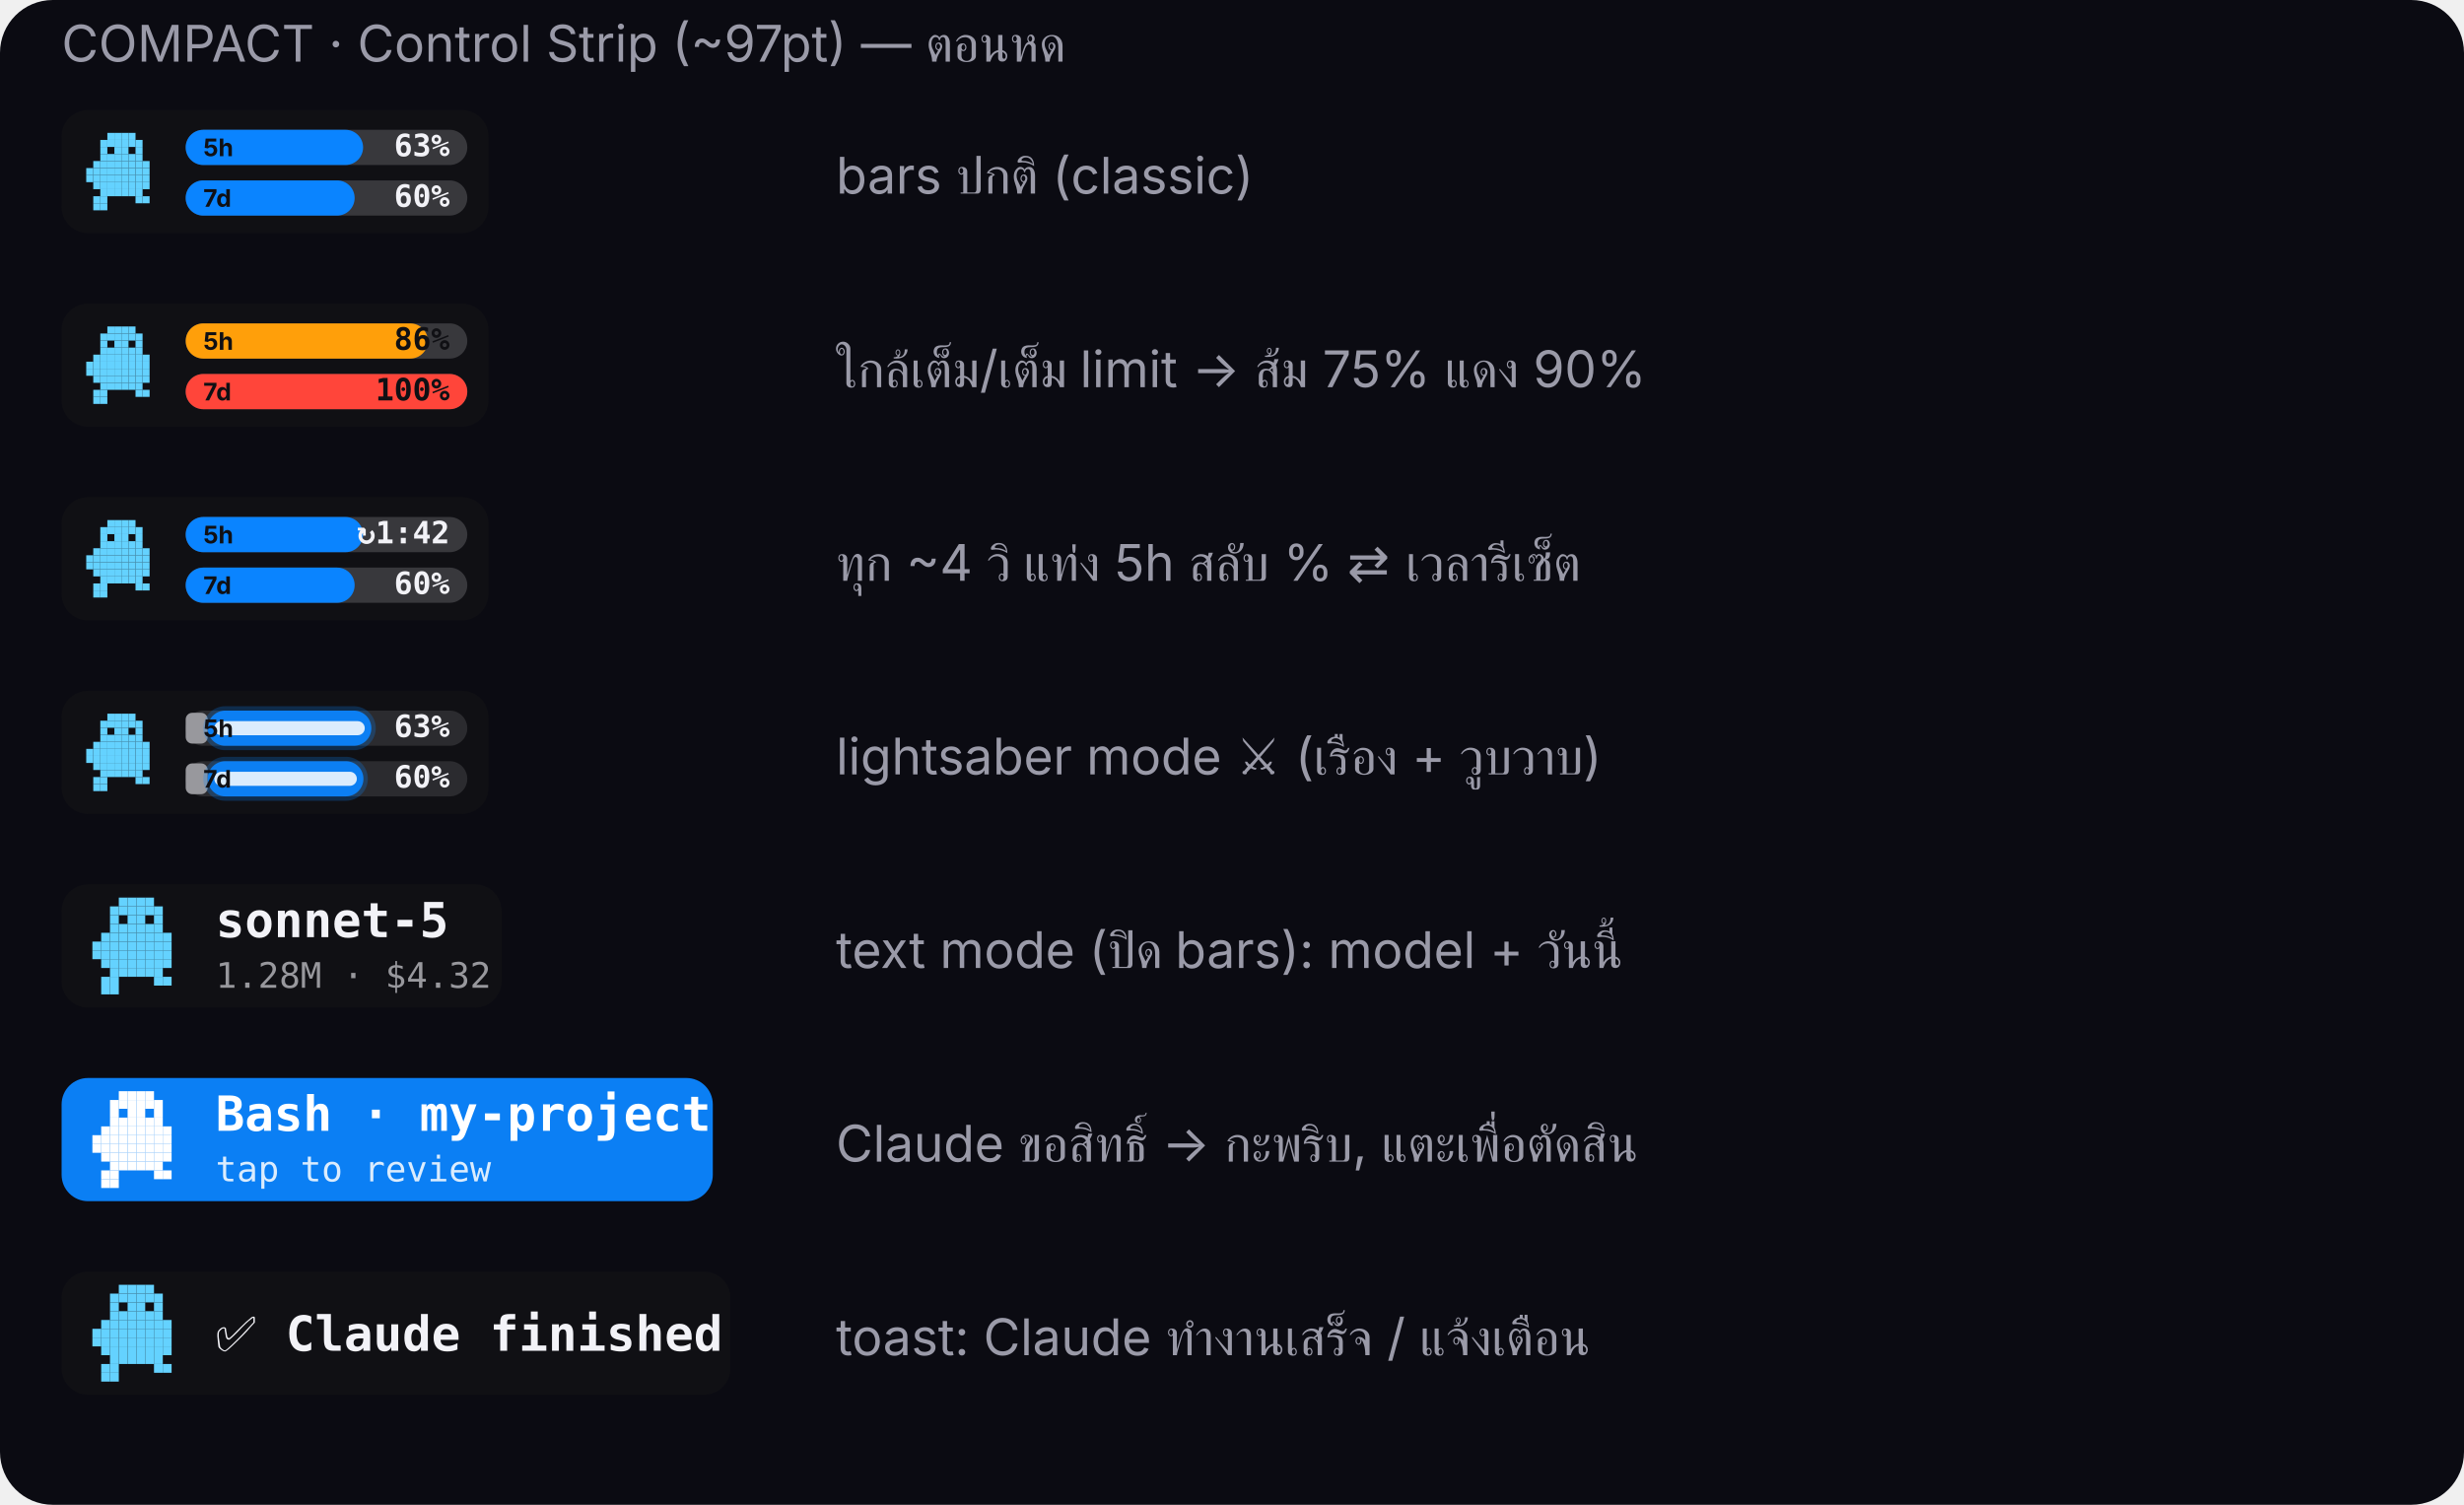
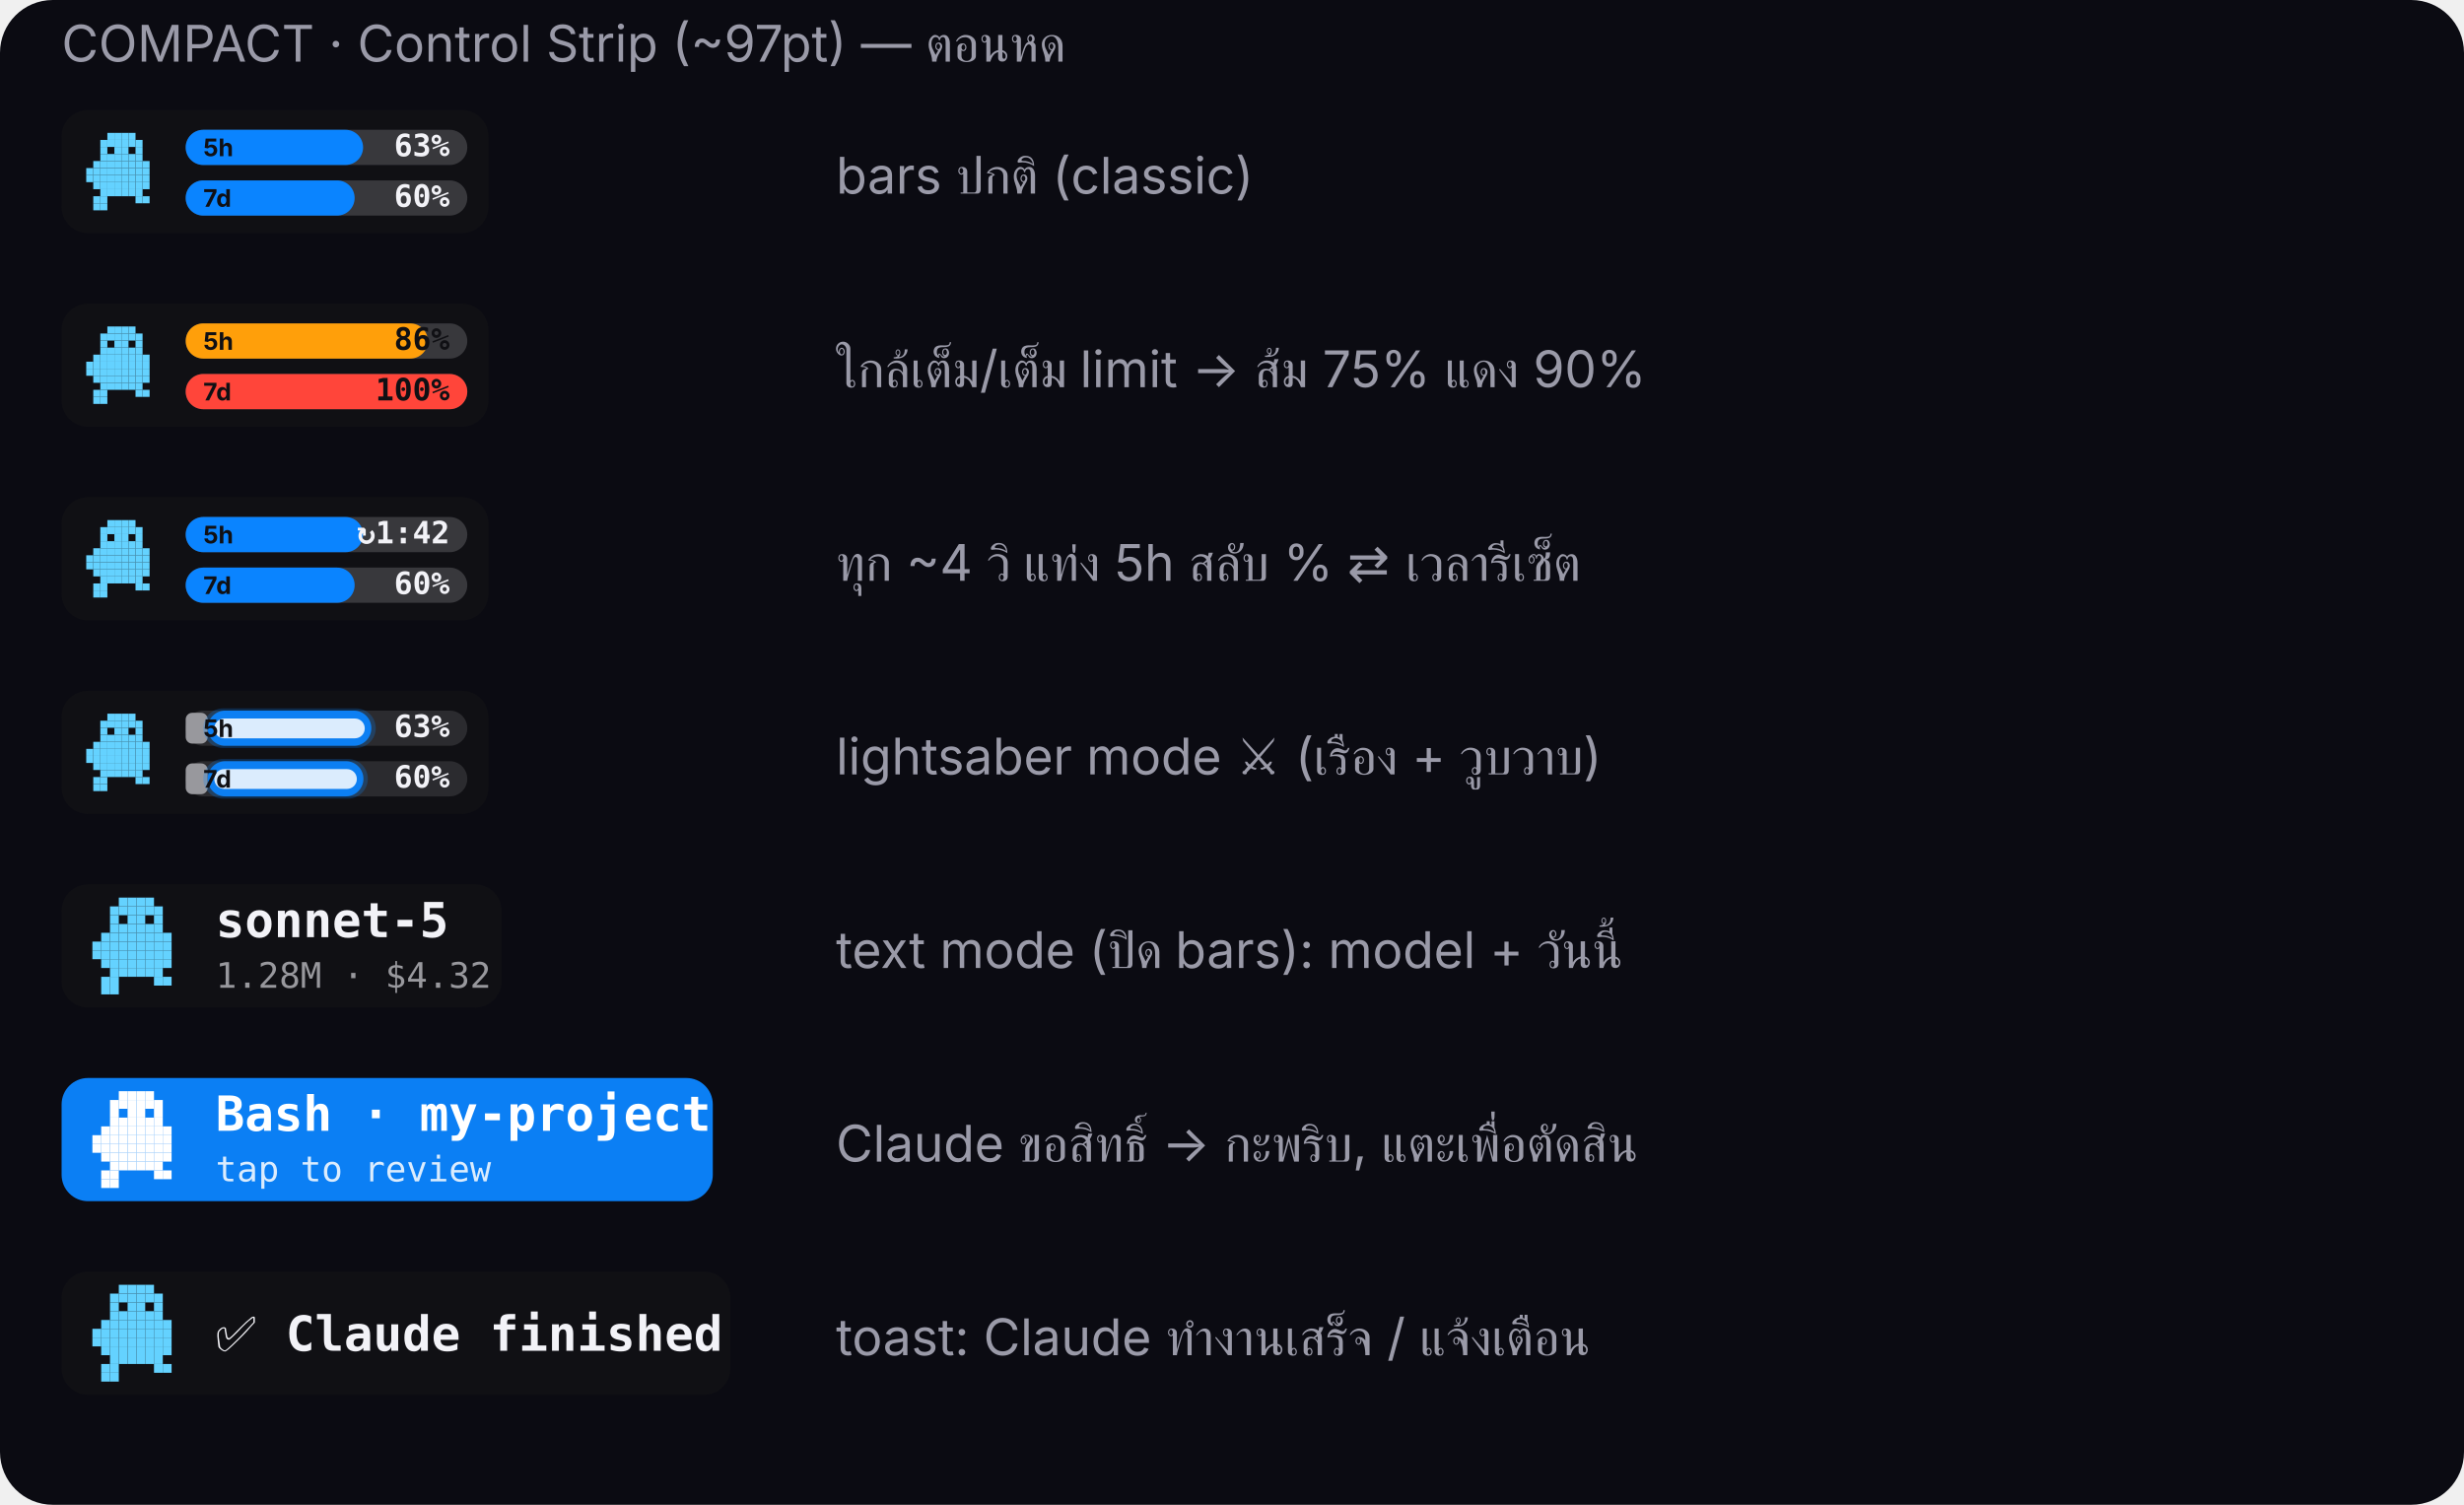
<svg xmlns="http://www.w3.org/2000/svg" viewBox="0 0 560 342" width="560" height="342" role="img">
  <rect x="0" y="0" width="560" height="342" rx="12" fill="#0b0b12" />
  <text x="14" y="14" font-family="-apple-system, 'SF Pro Text', 'Segoe UI', system-ui, sans-serif" font-size="11.5" fill="#9a9aa8">COMPACT · Control Strip (~97pt) — ตอนหด</text>
  <text x="190" y="44" font-family="-apple-system, 'SF Pro Text', 'Segoe UI', system-ui, sans-serif" font-size="11.5" fill="#9a9aa8">bars ปกติ (classic)</text>
  <g transform="translate(14,24)">
    <rect x="0" y="1" width="97" height="28" rx="6" fill="#101014" />
    <rect x="10.40" y="6.20" width="1.60" height="1.60" fill="#64D2FF" />
    <rect x="12.00" y="6.20" width="1.60" height="1.60" fill="#64D2FF" />
    <rect x="13.60" y="6.20" width="1.60" height="1.60" fill="#64D2FF" />
    <rect x="15.20" y="6.20" width="1.60" height="1.60" fill="#64D2FF" />
    <rect x="8.80" y="7.80" width="1.60" height="1.60" fill="#64D2FF" />
    <rect x="10.40" y="7.80" width="1.60" height="1.60" fill="#64D2FF" />
    <rect x="12.00" y="7.80" width="1.60" height="1.60" fill="#64D2FF" />
    <rect x="13.60" y="7.80" width="1.60" height="1.60" fill="#64D2FF" />
    <rect x="15.20" y="7.80" width="1.60" height="1.60" fill="#64D2FF" />
    <rect x="16.80" y="7.80" width="1.60" height="1.60" fill="#64D2FF" />
    <rect x="8.80" y="9.40" width="1.60" height="1.60" fill="#64D2FF" />
    <rect x="12.00" y="9.40" width="1.60" height="1.60" fill="#64D2FF" />
    <rect x="13.60" y="9.40" width="1.60" height="1.60" fill="#64D2FF" />
    <rect x="16.80" y="9.40" width="1.60" height="1.60" fill="#64D2FF" />
    <rect x="8.80" y="11.00" width="1.60" height="1.60" fill="#64D2FF" />
    <rect x="10.40" y="11.00" width="1.60" height="1.60" fill="#64D2FF" />
    <rect x="12.00" y="11.00" width="1.60" height="1.60" fill="#64D2FF" />
    <rect x="13.60" y="11.00" width="1.60" height="1.60" fill="#64D2FF" />
    <rect x="15.20" y="11.00" width="1.60" height="1.60" fill="#64D2FF" />
    <rect x="16.80" y="11.00" width="1.60" height="1.60" fill="#64D2FF" />
    <rect x="7.20" y="12.60" width="1.60" height="1.60" fill="#64D2FF" />
    <rect x="8.80" y="12.60" width="1.60" height="1.60" fill="#64D2FF" />
    <rect x="10.40" y="12.60" width="1.60" height="1.60" fill="#64D2FF" />
    <rect x="12.00" y="12.60" width="1.60" height="1.60" fill="#64D2FF" />
    <rect x="13.60" y="12.60" width="1.60" height="1.60" fill="#64D2FF" />
    <rect x="15.20" y="12.60" width="1.60" height="1.60" fill="#64D2FF" />
    <rect x="16.80" y="12.60" width="1.60" height="1.60" fill="#64D2FF" />
    <rect x="18.40" y="12.60" width="1.60" height="1.60" fill="#64D2FF" />
    <rect x="5.60" y="14.20" width="1.60" height="1.60" fill="#64D2FF" />
    <rect x="7.20" y="14.20" width="1.60" height="1.60" fill="#64D2FF" />
    <rect x="8.80" y="14.20" width="1.60" height="1.60" fill="#64D2FF" />
    <rect x="10.40" y="14.20" width="1.60" height="1.60" fill="#64D2FF" />
    <rect x="12.00" y="14.20" width="1.60" height="1.60" fill="#64D2FF" />
    <rect x="13.60" y="14.20" width="1.60" height="1.60" fill="#64D2FF" />
    <rect x="15.20" y="14.20" width="1.60" height="1.60" fill="#64D2FF" />
    <rect x="16.80" y="14.20" width="1.60" height="1.60" fill="#64D2FF" />
    <rect x="18.40" y="14.20" width="1.60" height="1.60" fill="#64D2FF" />
    <rect x="5.60" y="15.80" width="1.60" height="1.60" fill="#64D2FF" />
    <rect x="7.20" y="15.80" width="1.60" height="1.60" fill="#64D2FF" />
    <rect x="8.80" y="15.80" width="1.60" height="1.60" fill="#64D2FF" />
    <rect x="10.40" y="15.80" width="1.60" height="1.60" fill="#64D2FF" />
    <rect x="12.00" y="15.80" width="1.60" height="1.60" fill="#64D2FF" />
    <rect x="13.60" y="15.80" width="1.60" height="1.60" fill="#64D2FF" />
    <rect x="15.20" y="15.80" width="1.60" height="1.60" fill="#64D2FF" />
    <rect x="16.80" y="15.80" width="1.60" height="1.60" fill="#64D2FF" />
    <rect x="18.40" y="15.80" width="1.60" height="1.60" fill="#64D2FF" />
    <rect x="7.20" y="17.40" width="1.60" height="1.60" fill="#64D2FF" />
    <rect x="8.80" y="17.40" width="1.60" height="1.60" fill="#64D2FF" />
    <rect x="10.40" y="17.40" width="1.60" height="1.60" fill="#64D2FF" />
    <rect x="12.00" y="17.40" width="1.60" height="1.60" fill="#64D2FF" />
    <rect x="13.60" y="17.40" width="1.60" height="1.60" fill="#64D2FF" />
    <rect x="15.20" y="17.40" width="1.60" height="1.60" fill="#64D2FF" />
    <rect x="16.80" y="17.40" width="1.60" height="1.60" fill="#64D2FF" />
    <rect x="18.40" y="17.40" width="1.60" height="1.60" fill="#64D2FF" />
    <rect x="8.80" y="19.00" width="1.60" height="1.60" fill="#64D2FF" />
    <rect x="10.40" y="19.00" width="1.60" height="1.60" fill="#64D2FF" />
    <rect x="12.00" y="19.00" width="1.60" height="1.60" fill="#64D2FF" />
    <rect x="13.60" y="19.00" width="1.60" height="1.60" fill="#64D2FF" />
    <rect x="15.20" y="19.00" width="1.60" height="1.60" fill="#64D2FF" />
    <rect x="16.80" y="19.00" width="1.60" height="1.60" fill="#64D2FF" />
    <rect x="7.20" y="20.60" width="1.60" height="1.60" fill="#64D2FF" />
    <rect x="8.80" y="20.60" width="1.60" height="1.60" fill="#64D2FF" />
    <rect x="16.80" y="20.60" width="1.60" height="1.60" fill="#64D2FF" />
    <rect x="18.40" y="20.60" width="1.60" height="1.60" fill="#64D2FF" />
    <rect x="7.20" y="22.20" width="1.60" height="1.60" fill="#64D2FF" />
    <rect x="8.80" y="22.20" width="1.60" height="1.60" fill="#64D2FF" />
    <rect x="28.2" y="5.5" width="64" height="8" rx="4.0" fill="#F2F2F7" fill-opacity="0.18" />
    <rect x="28.2" y="5.5" width="40.32" height="8" rx="4.0" fill="#0A84FF" />
    <text x="32.2" y="11.5" font-family="-apple-system, 'SF Pro Text', 'Segoe UI', system-ui, sans-serif" font-size="5.5" font-weight="700" fill="#101014">5h</text>
    <text x="88.2" y="11.5" text-anchor="end" font-family="ui-monospace, 'SF Mono', SFMono-Regular, Menlo, Consolas, monospace" font-size="7" font-weight="700" fill="#F2F2F7">63%</text>
    <rect x="28.2" y="17.0" width="64" height="8" rx="4.0" fill="#F2F2F7" fill-opacity="0.18" />
    <rect x="28.2" y="17.0" width="38.40" height="8" rx="4.0" fill="#0A84FF" />
    <text x="32.2" y="23.0" font-family="-apple-system, 'SF Pro Text', 'Segoe UI', system-ui, sans-serif" font-size="5.5" font-weight="700" fill="#101014">7d</text>
    <text x="88.2" y="23.0" text-anchor="end" font-family="ui-monospace, 'SF Mono', SFMono-Regular, Menlo, Consolas, monospace" font-size="7" font-weight="700" fill="#F2F2F7">60%</text>
  </g>
  <text x="190" y="88" font-family="-apple-system, 'SF Pro Text', 'Segoe UI', system-ui, sans-serif" font-size="11.5" fill="#9a9aa8">ใกล้เต็ม/เต็ม limit → ส้ม 75% แดง 90%</text>
  <g transform="translate(14,68)">
    <rect x="0" y="1" width="97" height="28" rx="6" fill="#101014" />
    <rect x="10.40" y="6.20" width="1.60" height="1.60" fill="#64D2FF" />
    <rect x="12.00" y="6.20" width="1.60" height="1.60" fill="#64D2FF" />
    <rect x="13.60" y="6.20" width="1.60" height="1.60" fill="#64D2FF" />
    <rect x="15.20" y="6.20" width="1.60" height="1.60" fill="#64D2FF" />
    <rect x="8.80" y="7.80" width="1.60" height="1.60" fill="#64D2FF" />
    <rect x="10.40" y="7.80" width="1.60" height="1.60" fill="#64D2FF" />
    <rect x="12.00" y="7.80" width="1.60" height="1.60" fill="#64D2FF" />
    <rect x="13.60" y="7.80" width="1.60" height="1.60" fill="#64D2FF" />
    <rect x="15.20" y="7.80" width="1.60" height="1.60" fill="#64D2FF" />
    <rect x="16.80" y="7.80" width="1.60" height="1.60" fill="#64D2FF" />
    <rect x="8.80" y="9.40" width="1.60" height="1.60" fill="#64D2FF" />
    <rect x="12.00" y="9.40" width="1.60" height="1.60" fill="#64D2FF" />
    <rect x="13.60" y="9.40" width="1.60" height="1.60" fill="#64D2FF" />
    <rect x="16.80" y="9.40" width="1.60" height="1.60" fill="#64D2FF" />
    <rect x="8.80" y="11.00" width="1.60" height="1.60" fill="#64D2FF" />
    <rect x="10.40" y="11.00" width="1.60" height="1.60" fill="#64D2FF" />
    <rect x="12.00" y="11.00" width="1.60" height="1.60" fill="#64D2FF" />
    <rect x="13.60" y="11.00" width="1.60" height="1.60" fill="#64D2FF" />
    <rect x="15.20" y="11.00" width="1.60" height="1.60" fill="#64D2FF" />
    <rect x="16.80" y="11.00" width="1.60" height="1.60" fill="#64D2FF" />
    <rect x="7.20" y="12.60" width="1.60" height="1.60" fill="#64D2FF" />
    <rect x="8.80" y="12.60" width="1.60" height="1.60" fill="#64D2FF" />
    <rect x="10.40" y="12.60" width="1.60" height="1.60" fill="#64D2FF" />
    <rect x="12.00" y="12.60" width="1.60" height="1.60" fill="#64D2FF" />
    <rect x="13.60" y="12.60" width="1.60" height="1.60" fill="#64D2FF" />
    <rect x="15.20" y="12.60" width="1.60" height="1.60" fill="#64D2FF" />
    <rect x="16.80" y="12.60" width="1.60" height="1.60" fill="#64D2FF" />
    <rect x="18.40" y="12.60" width="1.60" height="1.60" fill="#64D2FF" />
    <rect x="5.60" y="14.20" width="1.60" height="1.60" fill="#64D2FF" />
    <rect x="7.20" y="14.20" width="1.60" height="1.60" fill="#64D2FF" />
    <rect x="8.80" y="14.20" width="1.60" height="1.60" fill="#64D2FF" />
    <rect x="10.40" y="14.20" width="1.60" height="1.60" fill="#64D2FF" />
    <rect x="12.00" y="14.20" width="1.60" height="1.60" fill="#64D2FF" />
    <rect x="13.60" y="14.20" width="1.60" height="1.60" fill="#64D2FF" />
    <rect x="15.20" y="14.20" width="1.60" height="1.60" fill="#64D2FF" />
    <rect x="16.80" y="14.20" width="1.60" height="1.60" fill="#64D2FF" />
    <rect x="18.40" y="14.20" width="1.60" height="1.60" fill="#64D2FF" />
    <rect x="5.60" y="15.80" width="1.60" height="1.60" fill="#64D2FF" />
    <rect x="7.20" y="15.80" width="1.60" height="1.60" fill="#64D2FF" />
    <rect x="8.80" y="15.80" width="1.60" height="1.60" fill="#64D2FF" />
    <rect x="10.40" y="15.80" width="1.60" height="1.60" fill="#64D2FF" />
    <rect x="12.00" y="15.80" width="1.60" height="1.60" fill="#64D2FF" />
    <rect x="13.60" y="15.80" width="1.60" height="1.60" fill="#64D2FF" />
    <rect x="15.20" y="15.80" width="1.60" height="1.60" fill="#64D2FF" />
    <rect x="16.80" y="15.80" width="1.60" height="1.60" fill="#64D2FF" />
    <rect x="18.40" y="15.80" width="1.60" height="1.60" fill="#64D2FF" />
    <rect x="7.20" y="17.40" width="1.60" height="1.60" fill="#64D2FF" />
    <rect x="8.80" y="17.40" width="1.60" height="1.60" fill="#64D2FF" />
    <rect x="10.40" y="17.40" width="1.60" height="1.60" fill="#64D2FF" />
    <rect x="12.00" y="17.40" width="1.60" height="1.60" fill="#64D2FF" />
    <rect x="13.60" y="17.40" width="1.60" height="1.60" fill="#64D2FF" />
    <rect x="15.20" y="17.40" width="1.60" height="1.60" fill="#64D2FF" />
    <rect x="16.80" y="17.40" width="1.60" height="1.60" fill="#64D2FF" />
    <rect x="18.40" y="17.40" width="1.60" height="1.60" fill="#64D2FF" />
    <rect x="8.80" y="19.00" width="1.60" height="1.60" fill="#64D2FF" />
    <rect x="10.40" y="19.00" width="1.60" height="1.60" fill="#64D2FF" />
    <rect x="12.00" y="19.00" width="1.60" height="1.60" fill="#64D2FF" />
    <rect x="13.60" y="19.00" width="1.60" height="1.60" fill="#64D2FF" />
    <rect x="15.20" y="19.00" width="1.60" height="1.60" fill="#64D2FF" />
    <rect x="16.80" y="19.00" width="1.60" height="1.60" fill="#64D2FF" />
    <rect x="7.20" y="20.60" width="1.60" height="1.60" fill="#64D2FF" />
    <rect x="8.80" y="20.60" width="1.60" height="1.60" fill="#64D2FF" />
    <rect x="16.80" y="20.60" width="1.60" height="1.60" fill="#64D2FF" />
    <rect x="18.40" y="20.60" width="1.60" height="1.60" fill="#64D2FF" />
    <rect x="7.20" y="22.20" width="1.60" height="1.60" fill="#64D2FF" />
    <rect x="8.80" y="22.20" width="1.60" height="1.60" fill="#64D2FF" />
    <rect x="28.2" y="5.5" width="64" height="8" rx="4.0" fill="#F2F2F7" fill-opacity="0.18" />
    <rect x="28.2" y="5.5" width="55.04" height="8" rx="4.0" fill="#FF9F0A" />
    <text x="32.2" y="11.5" font-family="-apple-system, 'SF Pro Text', 'Segoe UI', system-ui, sans-serif" font-size="5.5" font-weight="700" fill="#101014">5h</text>
    <text x="88.2" y="11.5" text-anchor="end" font-family="ui-monospace, 'SF Mono', SFMono-Regular, Menlo, Consolas, monospace" font-size="7" font-weight="700" fill="#101014">86%</text>
    <rect x="28.2" y="17.0" width="64" height="8" rx="4.0" fill="#F2F2F7" fill-opacity="0.18" />
    <rect x="28.2" y="17.0" width="64.00" height="8" rx="4.0" fill="#FF453A" />
    <text x="32.2" y="23.0" font-family="-apple-system, 'SF Pro Text', 'Segoe UI', system-ui, sans-serif" font-size="5.5" font-weight="700" fill="#101014">7d</text>
    <text x="88.2" y="23.0" text-anchor="end" font-family="ui-monospace, 'SF Mono', SFMono-Regular, Menlo, Consolas, monospace" font-size="7" font-weight="700" fill="#101014">100%</text>
  </g>
  <text x="190" y="132" font-family="-apple-system, 'SF Pro Text', 'Segoe UI', system-ui, sans-serif" font-size="11.5" fill="#9a9aa8">ทุก ~4 วิ แท่ง 5h สลับ % ⇄ เวลารีเซ็ต</text>
  <g transform="translate(14,112)">
    <rect x="0" y="1" width="97" height="28" rx="6" fill="#101014" />
    <rect x="10.40" y="6.20" width="1.60" height="1.60" fill="#64D2FF" />
    <rect x="12.00" y="6.20" width="1.60" height="1.60" fill="#64D2FF" />
    <rect x="13.60" y="6.20" width="1.60" height="1.60" fill="#64D2FF" />
    <rect x="15.20" y="6.20" width="1.60" height="1.60" fill="#64D2FF" />
    <rect x="8.80" y="7.80" width="1.60" height="1.60" fill="#64D2FF" />
    <rect x="10.40" y="7.80" width="1.60" height="1.60" fill="#64D2FF" />
    <rect x="12.00" y="7.80" width="1.60" height="1.60" fill="#64D2FF" />
    <rect x="13.60" y="7.80" width="1.60" height="1.60" fill="#64D2FF" />
    <rect x="15.20" y="7.80" width="1.60" height="1.60" fill="#64D2FF" />
    <rect x="16.80" y="7.80" width="1.60" height="1.60" fill="#64D2FF" />
    <rect x="8.80" y="9.40" width="1.60" height="1.60" fill="#64D2FF" />
    <rect x="12.00" y="9.40" width="1.60" height="1.60" fill="#64D2FF" />
    <rect x="13.60" y="9.40" width="1.60" height="1.60" fill="#64D2FF" />
    <rect x="16.80" y="9.40" width="1.60" height="1.60" fill="#64D2FF" />
    <rect x="8.80" y="11.00" width="1.60" height="1.60" fill="#64D2FF" />
    <rect x="10.40" y="11.00" width="1.60" height="1.60" fill="#64D2FF" />
    <rect x="12.00" y="11.00" width="1.60" height="1.60" fill="#64D2FF" />
    <rect x="13.60" y="11.00" width="1.60" height="1.60" fill="#64D2FF" />
    <rect x="15.20" y="11.00" width="1.60" height="1.60" fill="#64D2FF" />
    <rect x="16.80" y="11.00" width="1.60" height="1.60" fill="#64D2FF" />
    <rect x="7.20" y="12.60" width="1.60" height="1.60" fill="#64D2FF" />
    <rect x="8.80" y="12.60" width="1.60" height="1.60" fill="#64D2FF" />
    <rect x="10.40" y="12.60" width="1.60" height="1.60" fill="#64D2FF" />
    <rect x="12.00" y="12.60" width="1.60" height="1.60" fill="#64D2FF" />
    <rect x="13.60" y="12.60" width="1.60" height="1.60" fill="#64D2FF" />
    <rect x="15.20" y="12.60" width="1.60" height="1.60" fill="#64D2FF" />
    <rect x="16.80" y="12.60" width="1.60" height="1.60" fill="#64D2FF" />
    <rect x="18.40" y="12.60" width="1.60" height="1.60" fill="#64D2FF" />
    <rect x="5.60" y="14.20" width="1.60" height="1.60" fill="#64D2FF" />
    <rect x="7.20" y="14.20" width="1.60" height="1.60" fill="#64D2FF" />
    <rect x="8.80" y="14.20" width="1.60" height="1.60" fill="#64D2FF" />
    <rect x="10.40" y="14.20" width="1.60" height="1.60" fill="#64D2FF" />
    <rect x="12.00" y="14.20" width="1.60" height="1.60" fill="#64D2FF" />
    <rect x="13.60" y="14.20" width="1.60" height="1.60" fill="#64D2FF" />
    <rect x="15.20" y="14.20" width="1.60" height="1.60" fill="#64D2FF" />
    <rect x="16.80" y="14.20" width="1.60" height="1.60" fill="#64D2FF" />
    <rect x="18.40" y="14.20" width="1.60" height="1.60" fill="#64D2FF" />
    <rect x="5.60" y="15.80" width="1.60" height="1.60" fill="#64D2FF" />
    <rect x="7.20" y="15.80" width="1.60" height="1.60" fill="#64D2FF" />
    <rect x="8.80" y="15.80" width="1.60" height="1.60" fill="#64D2FF" />
    <rect x="10.40" y="15.80" width="1.60" height="1.60" fill="#64D2FF" />
    <rect x="12.00" y="15.80" width="1.60" height="1.60" fill="#64D2FF" />
    <rect x="13.60" y="15.80" width="1.60" height="1.60" fill="#64D2FF" />
    <rect x="15.20" y="15.80" width="1.60" height="1.60" fill="#64D2FF" />
    <rect x="16.80" y="15.80" width="1.60" height="1.60" fill="#64D2FF" />
    <rect x="18.40" y="15.80" width="1.60" height="1.60" fill="#64D2FF" />
    <rect x="7.20" y="17.40" width="1.60" height="1.60" fill="#64D2FF" />
    <rect x="8.80" y="17.40" width="1.60" height="1.60" fill="#64D2FF" />
    <rect x="10.40" y="17.40" width="1.60" height="1.60" fill="#64D2FF" />
    <rect x="12.00" y="17.40" width="1.60" height="1.60" fill="#64D2FF" />
    <rect x="13.60" y="17.40" width="1.60" height="1.60" fill="#64D2FF" />
    <rect x="15.20" y="17.40" width="1.60" height="1.60" fill="#64D2FF" />
    <rect x="16.80" y="17.40" width="1.60" height="1.60" fill="#64D2FF" />
    <rect x="18.40" y="17.40" width="1.60" height="1.60" fill="#64D2FF" />
    <rect x="8.80" y="19.00" width="1.60" height="1.60" fill="#64D2FF" />
    <rect x="10.40" y="19.00" width="1.60" height="1.60" fill="#64D2FF" />
    <rect x="12.00" y="19.00" width="1.60" height="1.60" fill="#64D2FF" />
    <rect x="13.60" y="19.00" width="1.60" height="1.60" fill="#64D2FF" />
    <rect x="15.20" y="19.00" width="1.60" height="1.60" fill="#64D2FF" />
    <rect x="16.80" y="19.00" width="1.60" height="1.60" fill="#64D2FF" />
    <rect x="7.20" y="20.60" width="1.60" height="1.60" fill="#64D2FF" />
    <rect x="8.80" y="20.60" width="1.60" height="1.60" fill="#64D2FF" />
    <rect x="16.80" y="20.60" width="1.60" height="1.60" fill="#64D2FF" />
    <rect x="18.40" y="20.60" width="1.60" height="1.60" fill="#64D2FF" />
    <rect x="7.20" y="22.20" width="1.60" height="1.60" fill="#64D2FF" />
    <rect x="8.80" y="22.20" width="1.60" height="1.60" fill="#64D2FF" />
    <rect x="28.2" y="5.5" width="64" height="8" rx="4.0" fill="#F2F2F7" fill-opacity="0.18" />
    <rect x="28.2" y="5.5" width="40.32" height="8" rx="4.0" fill="#0A84FF" />
    <text x="32.2" y="11.5" font-family="-apple-system, 'SF Pro Text', 'Segoe UI', system-ui, sans-serif" font-size="5.5" font-weight="700" fill="#101014">5h</text>
    <text x="88.2" y="11.5" text-anchor="end" font-family="ui-monospace, 'SF Mono', SFMono-Regular, Menlo, Consolas, monospace" font-size="7" font-weight="700" fill="#F2F2F7">↻1:42</text>
    <rect x="28.2" y="17.0" width="64" height="8" rx="4.0" fill="#F2F2F7" fill-opacity="0.18" />
    <rect x="28.2" y="17.0" width="38.40" height="8" rx="4.0" fill="#0A84FF" />
    <text x="32.2" y="23.0" font-family="-apple-system, 'SF Pro Text', 'Segoe UI', system-ui, sans-serif" font-size="5.5" font-weight="700" fill="#101014">7d</text>
    <text x="88.2" y="23.0" text-anchor="end" font-family="ui-monospace, 'SF Mono', SFMono-Regular, Menlo, Consolas, monospace" font-size="7" font-weight="700" fill="#F2F2F7">60%</text>
  </g>
  <text x="190" y="176" font-family="-apple-system, 'SF Pro Text', 'Segoe UI', system-ui, sans-serif" font-size="11.5" fill="#9a9aa8">lightsaber mode ⚔️ (เรือง + วูบวาบ)</text>
  <g transform="translate(14,156)">
    <rect x="0" y="1" width="97" height="28" rx="6" fill="#101014" />
    <rect x="10.40" y="6.20" width="1.60" height="1.60" fill="#64D2FF" />
    <rect x="12.00" y="6.20" width="1.60" height="1.60" fill="#64D2FF" />
    <rect x="13.60" y="6.20" width="1.60" height="1.60" fill="#64D2FF" />
    <rect x="15.20" y="6.20" width="1.60" height="1.60" fill="#64D2FF" />
    <rect x="8.80" y="7.80" width="1.60" height="1.60" fill="#64D2FF" />
    <rect x="10.40" y="7.80" width="1.60" height="1.60" fill="#64D2FF" />
    <rect x="12.00" y="7.80" width="1.60" height="1.60" fill="#64D2FF" />
    <rect x="13.60" y="7.80" width="1.60" height="1.60" fill="#64D2FF" />
    <rect x="15.20" y="7.80" width="1.60" height="1.60" fill="#64D2FF" />
    <rect x="16.80" y="7.80" width="1.60" height="1.60" fill="#64D2FF" />
    <rect x="8.80" y="9.40" width="1.60" height="1.60" fill="#64D2FF" />
    <rect x="12.00" y="9.40" width="1.60" height="1.60" fill="#64D2FF" />
    <rect x="13.60" y="9.40" width="1.60" height="1.60" fill="#64D2FF" />
    <rect x="16.80" y="9.40" width="1.60" height="1.60" fill="#64D2FF" />
    <rect x="8.80" y="11.00" width="1.60" height="1.60" fill="#64D2FF" />
    <rect x="10.40" y="11.00" width="1.60" height="1.60" fill="#64D2FF" />
    <rect x="12.00" y="11.00" width="1.60" height="1.60" fill="#64D2FF" />
    <rect x="13.60" y="11.00" width="1.60" height="1.60" fill="#64D2FF" />
    <rect x="15.20" y="11.00" width="1.60" height="1.60" fill="#64D2FF" />
    <rect x="16.80" y="11.00" width="1.60" height="1.60" fill="#64D2FF" />
    <rect x="7.20" y="12.60" width="1.60" height="1.60" fill="#64D2FF" />
    <rect x="8.80" y="12.60" width="1.60" height="1.60" fill="#64D2FF" />
    <rect x="10.40" y="12.60" width="1.60" height="1.60" fill="#64D2FF" />
    <rect x="12.00" y="12.60" width="1.60" height="1.60" fill="#64D2FF" />
    <rect x="13.60" y="12.60" width="1.60" height="1.60" fill="#64D2FF" />
    <rect x="15.20" y="12.60" width="1.60" height="1.60" fill="#64D2FF" />
    <rect x="16.80" y="12.60" width="1.60" height="1.60" fill="#64D2FF" />
    <rect x="18.40" y="12.60" width="1.60" height="1.60" fill="#64D2FF" />
    <rect x="5.60" y="14.20" width="1.60" height="1.60" fill="#64D2FF" />
    <rect x="7.20" y="14.20" width="1.60" height="1.60" fill="#64D2FF" />
    <rect x="8.80" y="14.20" width="1.60" height="1.60" fill="#64D2FF" />
    <rect x="10.40" y="14.20" width="1.60" height="1.60" fill="#64D2FF" />
    <rect x="12.00" y="14.20" width="1.60" height="1.60" fill="#64D2FF" />
    <rect x="13.60" y="14.20" width="1.60" height="1.60" fill="#64D2FF" />
    <rect x="15.20" y="14.20" width="1.60" height="1.60" fill="#64D2FF" />
    <rect x="16.80" y="14.20" width="1.60" height="1.60" fill="#64D2FF" />
    <rect x="18.40" y="14.20" width="1.60" height="1.60" fill="#64D2FF" />
    <rect x="5.60" y="15.80" width="1.60" height="1.60" fill="#64D2FF" />
    <rect x="7.20" y="15.80" width="1.60" height="1.60" fill="#64D2FF" />
    <rect x="8.80" y="15.80" width="1.60" height="1.60" fill="#64D2FF" />
    <rect x="10.40" y="15.80" width="1.60" height="1.60" fill="#64D2FF" />
    <rect x="12.00" y="15.80" width="1.60" height="1.60" fill="#64D2FF" />
    <rect x="13.60" y="15.80" width="1.60" height="1.60" fill="#64D2FF" />
    <rect x="15.20" y="15.80" width="1.60" height="1.60" fill="#64D2FF" />
    <rect x="16.80" y="15.80" width="1.60" height="1.60" fill="#64D2FF" />
    <rect x="18.40" y="15.80" width="1.60" height="1.60" fill="#64D2FF" />
    <rect x="7.20" y="17.40" width="1.60" height="1.60" fill="#64D2FF" />
    <rect x="8.80" y="17.40" width="1.60" height="1.60" fill="#64D2FF" />
    <rect x="10.40" y="17.40" width="1.60" height="1.60" fill="#64D2FF" />
    <rect x="12.00" y="17.40" width="1.60" height="1.60" fill="#64D2FF" />
    <rect x="13.60" y="17.40" width="1.60" height="1.60" fill="#64D2FF" />
    <rect x="15.20" y="17.40" width="1.60" height="1.60" fill="#64D2FF" />
    <rect x="16.80" y="17.40" width="1.60" height="1.60" fill="#64D2FF" />
    <rect x="18.40" y="17.40" width="1.60" height="1.60" fill="#64D2FF" />
    <rect x="8.80" y="19.00" width="1.60" height="1.60" fill="#64D2FF" />
    <rect x="10.40" y="19.00" width="1.60" height="1.60" fill="#64D2FF" />
    <rect x="12.00" y="19.00" width="1.60" height="1.60" fill="#64D2FF" />
    <rect x="13.60" y="19.00" width="1.60" height="1.60" fill="#64D2FF" />
    <rect x="15.20" y="19.00" width="1.60" height="1.60" fill="#64D2FF" />
    <rect x="16.80" y="19.00" width="1.60" height="1.60" fill="#64D2FF" />
    <rect x="7.20" y="20.60" width="1.60" height="1.60" fill="#64D2FF" />
    <rect x="8.80" y="20.60" width="1.60" height="1.60" fill="#64D2FF" />
    <rect x="16.80" y="20.60" width="1.60" height="1.60" fill="#64D2FF" />
    <rect x="18.40" y="20.60" width="1.60" height="1.60" fill="#64D2FF" />
    <rect x="7.20" y="22.20" width="1.60" height="1.60" fill="#64D2FF" />
    <rect x="8.80" y="22.20" width="1.60" height="1.60" fill="#64D2FF" />
    <rect x="28.2" y="5.5" width="64" height="8" rx="4.0" fill="#F2F2F7" fill-opacity="0.12" />
    <rect x="28.2" y="6.0" width="5" height="7" rx="1.5" fill="#98989D" />
-     <rect x="32.2" y="4.5" width="39.2" height="10" rx="5.0" fill="#0A84FF" opacity="0.24">
+     <rect x="32.2" y="5.0" width="39.2" height="9" rx="4.5" fill="#0A84FF" opacity="0.24">
      <animate attributeName="opacity" values="0.15;0.26;0.15" dur="1.3s" repeatCount="indefinite" />
    </rect>
    <rect x="33.2" y="5.5" width="37.2" height="8" rx="4.0" fill="#0A84FF" opacity="0.92">
      <animate attributeName="y" values="5.5;5.2;5.5" dur="0.11s" repeatCount="indefinite" />
    </rect>
-     <rect x="34.7" y="7.9" width="34.2" height="3.2" rx="1.6" fill="#FFFFFF" opacity="0.85" />
+     <rect x="34.7" y="7.3" width="34.2" height="4.5" rx="2.24" fill="#FFFFFF" opacity="0.85" />
    <text x="32.2" y="11.5" font-family="-apple-system, 'SF Pro Text', 'Segoe UI', system-ui, sans-serif" font-size="5.5" font-weight="700" fill="#101014">5h</text>
    <text x="88.2" y="11.5" text-anchor="end" font-family="ui-monospace, 'SF Mono', SFMono-Regular, Menlo, Consolas, monospace" font-size="7" font-weight="700" fill="#F2F2F7">63%</text>
    <rect x="28.2" y="17.0" width="64" height="8" rx="4.0" fill="#F2F2F7" fill-opacity="0.12" />
    <rect x="28.2" y="17.5" width="5" height="7" rx="1.5" fill="#98989D" />
-     <rect x="32.2" y="16.0" width="37.4" height="10" rx="5.0" fill="#0A84FF" opacity="0.24">
+     <rect x="32.2" y="16.5" width="37.4" height="9" rx="4.5" fill="#0A84FF" opacity="0.24">
      <animate attributeName="opacity" values="0.15;0.26;0.15" dur="1.7s" repeatCount="indefinite" />
    </rect>
    <rect x="33.2" y="17.0" width="35.4" height="8" rx="4.0" fill="#0A84FF" opacity="0.92">
      <animate attributeName="y" values="17.0;16.7;17.0" dur="0.11s" repeatCount="indefinite" />
    </rect>
-     <rect x="34.7" y="19.4" width="32.4" height="3.2" rx="1.6" fill="#FFFFFF" opacity="0.85" />
+     <rect x="34.7" y="18.8" width="32.4" height="4.5" rx="2.24" fill="#FFFFFF" opacity="0.85" />
    <text x="32.2" y="23.0" font-family="-apple-system, 'SF Pro Text', 'Segoe UI', system-ui, sans-serif" font-size="5.5" font-weight="700" fill="#101014">7d</text>
    <text x="88.2" y="23.0" text-anchor="end" font-family="ui-monospace, 'SF Mono', SFMono-Regular, Menlo, Consolas, monospace" font-size="7" font-weight="700" fill="#F2F2F7">60%</text>
  </g>
  <text x="190" y="220" font-family="-apple-system, 'SF Pro Text', 'Segoe UI', system-ui, sans-serif" font-size="11.5" fill="#9a9aa8">text mode (ปิด bars): model + วันนี้</text>
  <g transform="translate(14,200)">
    <rect x="0" y="1" width="100" height="28" rx="6" fill="#101014" />
    <rect x="13.00" y="4.00" width="2.00" height="2.00" fill="#64D2FF" />
    <rect x="15.00" y="4.00" width="2.00" height="2.00" fill="#64D2FF" />
    <rect x="17.00" y="4.00" width="2.00" height="2.00" fill="#64D2FF" />
    <rect x="19.00" y="4.00" width="2.00" height="2.00" fill="#64D2FF" />
    <rect x="11.00" y="6.00" width="2.00" height="2.00" fill="#64D2FF" />
    <rect x="13.00" y="6.00" width="2.00" height="2.00" fill="#64D2FF" />
    <rect x="15.00" y="6.00" width="2.00" height="2.00" fill="#64D2FF" />
    <rect x="17.00" y="6.00" width="2.00" height="2.00" fill="#64D2FF" />
    <rect x="19.00" y="6.00" width="2.00" height="2.00" fill="#64D2FF" />
    <rect x="21.00" y="6.00" width="2.00" height="2.00" fill="#64D2FF" />
    <rect x="11.00" y="8.00" width="2.00" height="2.00" fill="#64D2FF" />
    <rect x="15.00" y="8.00" width="2.00" height="2.00" fill="#64D2FF" />
    <rect x="17.00" y="8.00" width="2.00" height="2.00" fill="#64D2FF" />
    <rect x="21.00" y="8.00" width="2.00" height="2.00" fill="#64D2FF" />
    <rect x="11.00" y="10.00" width="2.00" height="2.00" fill="#64D2FF" />
    <rect x="13.00" y="10.00" width="2.00" height="2.00" fill="#64D2FF" />
    <rect x="15.00" y="10.00" width="2.00" height="2.00" fill="#64D2FF" />
    <rect x="17.00" y="10.00" width="2.00" height="2.00" fill="#64D2FF" />
    <rect x="19.00" y="10.00" width="2.00" height="2.00" fill="#64D2FF" />
    <rect x="21.00" y="10.00" width="2.00" height="2.00" fill="#64D2FF" />
    <rect x="9.00" y="12.00" width="2.00" height="2.00" fill="#64D2FF" />
    <rect x="11.00" y="12.00" width="2.00" height="2.00" fill="#64D2FF" />
    <rect x="13.00" y="12.00" width="2.00" height="2.00" fill="#64D2FF" />
    <rect x="15.00" y="12.00" width="2.00" height="2.00" fill="#64D2FF" />
    <rect x="17.00" y="12.00" width="2.00" height="2.00" fill="#64D2FF" />
    <rect x="19.00" y="12.00" width="2.00" height="2.00" fill="#64D2FF" />
    <rect x="21.00" y="12.00" width="2.00" height="2.00" fill="#64D2FF" />
    <rect x="23.00" y="12.00" width="2.00" height="2.00" fill="#64D2FF" />
    <rect x="7.00" y="14.00" width="2.00" height="2.00" fill="#64D2FF" />
    <rect x="9.00" y="14.00" width="2.00" height="2.00" fill="#64D2FF" />
    <rect x="11.00" y="14.00" width="2.00" height="2.00" fill="#64D2FF" />
    <rect x="13.00" y="14.00" width="2.00" height="2.00" fill="#64D2FF" />
    <rect x="15.00" y="14.00" width="2.00" height="2.00" fill="#64D2FF" />
    <rect x="17.00" y="14.00" width="2.00" height="2.00" fill="#64D2FF" />
    <rect x="19.00" y="14.00" width="2.00" height="2.00" fill="#64D2FF" />
    <rect x="21.00" y="14.00" width="2.00" height="2.00" fill="#64D2FF" />
    <rect x="23.00" y="14.00" width="2.00" height="2.00" fill="#64D2FF" />
    <rect x="7.00" y="16.00" width="2.00" height="2.00" fill="#64D2FF" />
    <rect x="9.00" y="16.00" width="2.00" height="2.00" fill="#64D2FF" />
    <rect x="11.00" y="16.00" width="2.00" height="2.00" fill="#64D2FF" />
    <rect x="13.00" y="16.00" width="2.00" height="2.00" fill="#64D2FF" />
    <rect x="15.00" y="16.00" width="2.00" height="2.00" fill="#64D2FF" />
    <rect x="17.00" y="16.00" width="2.00" height="2.00" fill="#64D2FF" />
    <rect x="19.00" y="16.00" width="2.00" height="2.00" fill="#64D2FF" />
    <rect x="21.00" y="16.00" width="2.00" height="2.00" fill="#64D2FF" />
    <rect x="23.00" y="16.00" width="2.00" height="2.00" fill="#64D2FF" />
    <rect x="9.00" y="18.00" width="2.00" height="2.00" fill="#64D2FF" />
    <rect x="11.00" y="18.00" width="2.00" height="2.00" fill="#64D2FF" />
    <rect x="13.00" y="18.00" width="2.00" height="2.00" fill="#64D2FF" />
    <rect x="15.00" y="18.00" width="2.00" height="2.00" fill="#64D2FF" />
    <rect x="17.00" y="18.00" width="2.00" height="2.00" fill="#64D2FF" />
    <rect x="19.00" y="18.00" width="2.00" height="2.00" fill="#64D2FF" />
    <rect x="21.00" y="18.00" width="2.00" height="2.00" fill="#64D2FF" />
    <rect x="23.00" y="18.00" width="2.00" height="2.00" fill="#64D2FF" />
    <rect x="11.00" y="20.00" width="2.00" height="2.00" fill="#64D2FF" />
    <rect x="13.00" y="20.00" width="2.00" height="2.00" fill="#64D2FF" />
    <rect x="15.00" y="20.00" width="2.00" height="2.00" fill="#64D2FF" />
    <rect x="17.00" y="20.00" width="2.00" height="2.00" fill="#64D2FF" />
    <rect x="19.00" y="20.00" width="2.00" height="2.00" fill="#64D2FF" />
    <rect x="21.00" y="20.00" width="2.00" height="2.00" fill="#64D2FF" />
    <rect x="9.00" y="22.00" width="2.00" height="2.00" fill="#64D2FF" />
    <rect x="11.00" y="22.00" width="2.00" height="2.00" fill="#64D2FF" />
    <rect x="21.00" y="22.00" width="2.00" height="2.00" fill="#64D2FF" />
    <rect x="23.00" y="22.00" width="2.00" height="2.00" fill="#64D2FF" />
    <rect x="9.00" y="24.00" width="2.00" height="2.00" fill="#64D2FF" />
    <rect x="11.00" y="24.00" width="2.00" height="2.00" fill="#64D2FF" />
    <text x="35" y="13" font-family="ui-monospace, 'SF Mono', SFMono-Regular, Menlo, Consolas, monospace" font-size="11" font-weight="600" fill="#F2F2F7">sonnet-5</text>
    <text x="35" y="24.5" font-family="ui-monospace, 'SF Mono', SFMono-Regular, Menlo, Consolas, monospace" font-size="8" fill="#98989D">1.28M · $4.32</text>
  </g>
  <text x="190" y="264" font-family="-apple-system, 'SF Pro Text', 'Segoe UI', system-ui, sans-serif" font-size="11.5" fill="#9a9aa8">Claude ขอสิทธิ์ → กะพริบ, แตะเพื่อตัดสิน</text>
  <g transform="translate(14,244)">
    <rect x="0" y="1" width="148" height="28" rx="6" opacity="0.95" fill="#0A84FF" />
    <rect x="13.00" y="4.00" width="2.00" height="2.00" fill="#FFFFFF" />
    <rect x="15.00" y="4.00" width="2.00" height="2.00" fill="#FFFFFF" />
    <rect x="17.00" y="4.00" width="2.00" height="2.00" fill="#FFFFFF" />
    <rect x="19.00" y="4.00" width="2.00" height="2.00" fill="#FFFFFF" />
    <rect x="11.00" y="6.00" width="2.00" height="2.00" fill="#FFFFFF" />
    <rect x="13.00" y="6.00" width="2.00" height="2.00" fill="#FFFFFF" />
    <rect x="15.00" y="6.00" width="2.00" height="2.00" fill="#FFFFFF" />
    <rect x="17.00" y="6.00" width="2.00" height="2.00" fill="#FFFFFF" />
    <rect x="19.00" y="6.00" width="2.00" height="2.00" fill="#FFFFFF" />
    <rect x="21.00" y="6.00" width="2.00" height="2.00" fill="#FFFFFF" />
    <rect x="11.00" y="8.00" width="2.00" height="2.00" fill="#FFFFFF" />
    <rect x="15.00" y="8.00" width="2.00" height="2.00" fill="#FFFFFF" />
    <rect x="17.00" y="8.00" width="2.00" height="2.00" fill="#FFFFFF" />
    <rect x="21.00" y="8.00" width="2.00" height="2.00" fill="#FFFFFF" />
    <rect x="11.00" y="10.00" width="2.00" height="2.00" fill="#FFFFFF" />
    <rect x="13.00" y="10.00" width="2.00" height="2.00" fill="#FFFFFF" />
    <rect x="15.00" y="10.00" width="2.00" height="2.00" fill="#FFFFFF" />
    <rect x="17.00" y="10.00" width="2.00" height="2.00" fill="#FFFFFF" />
    <rect x="19.00" y="10.00" width="2.00" height="2.00" fill="#FFFFFF" />
    <rect x="21.00" y="10.00" width="2.00" height="2.00" fill="#FFFFFF" />
    <rect x="9.00" y="12.00" width="2.00" height="2.00" fill="#FFFFFF" />
    <rect x="11.00" y="12.00" width="2.00" height="2.00" fill="#FFFFFF" />
    <rect x="13.00" y="12.00" width="2.00" height="2.00" fill="#FFFFFF" />
    <rect x="15.00" y="12.00" width="2.00" height="2.00" fill="#FFFFFF" />
    <rect x="17.00" y="12.00" width="2.00" height="2.00" fill="#FFFFFF" />
    <rect x="19.00" y="12.00" width="2.00" height="2.00" fill="#FFFFFF" />
    <rect x="21.00" y="12.00" width="2.00" height="2.00" fill="#FFFFFF" />
    <rect x="23.00" y="12.00" width="2.00" height="2.00" fill="#FFFFFF" />
    <rect x="7.00" y="14.00" width="2.00" height="2.00" fill="#FFFFFF" />
    <rect x="9.00" y="14.00" width="2.00" height="2.00" fill="#FFFFFF" />
    <rect x="11.00" y="14.00" width="2.00" height="2.00" fill="#FFFFFF" />
    <rect x="13.00" y="14.00" width="2.00" height="2.00" fill="#FFFFFF" />
    <rect x="15.00" y="14.00" width="2.00" height="2.00" fill="#FFFFFF" />
    <rect x="17.00" y="14.00" width="2.00" height="2.00" fill="#FFFFFF" />
    <rect x="19.00" y="14.00" width="2.00" height="2.00" fill="#FFFFFF" />
    <rect x="21.00" y="14.00" width="2.00" height="2.00" fill="#FFFFFF" />
    <rect x="23.00" y="14.00" width="2.00" height="2.00" fill="#FFFFFF" />
    <rect x="7.00" y="16.00" width="2.00" height="2.00" fill="#FFFFFF" />
    <rect x="9.00" y="16.00" width="2.00" height="2.00" fill="#FFFFFF" />
    <rect x="11.00" y="16.00" width="2.00" height="2.00" fill="#FFFFFF" />
    <rect x="13.00" y="16.00" width="2.00" height="2.00" fill="#FFFFFF" />
    <rect x="15.00" y="16.00" width="2.00" height="2.00" fill="#FFFFFF" />
    <rect x="17.00" y="16.00" width="2.00" height="2.00" fill="#FFFFFF" />
    <rect x="19.00" y="16.00" width="2.00" height="2.00" fill="#FFFFFF" />
    <rect x="21.00" y="16.00" width="2.00" height="2.00" fill="#FFFFFF" />
    <rect x="23.00" y="16.00" width="2.00" height="2.00" fill="#FFFFFF" />
    <rect x="9.00" y="18.00" width="2.00" height="2.00" fill="#FFFFFF" />
    <rect x="11.00" y="18.00" width="2.00" height="2.00" fill="#FFFFFF" />
    <rect x="13.00" y="18.00" width="2.00" height="2.00" fill="#FFFFFF" />
    <rect x="15.00" y="18.00" width="2.00" height="2.00" fill="#FFFFFF" />
    <rect x="17.00" y="18.00" width="2.00" height="2.00" fill="#FFFFFF" />
    <rect x="19.00" y="18.00" width="2.00" height="2.00" fill="#FFFFFF" />
    <rect x="21.00" y="18.00" width="2.00" height="2.00" fill="#FFFFFF" />
    <rect x="23.00" y="18.00" width="2.00" height="2.00" fill="#FFFFFF" />
    <rect x="11.00" y="20.00" width="2.00" height="2.00" fill="#FFFFFF" />
    <rect x="13.00" y="20.00" width="2.00" height="2.00" fill="#FFFFFF" />
    <rect x="15.00" y="20.00" width="2.00" height="2.00" fill="#FFFFFF" />
    <rect x="17.00" y="20.00" width="2.00" height="2.00" fill="#FFFFFF" />
    <rect x="19.00" y="20.00" width="2.00" height="2.00" fill="#FFFFFF" />
    <rect x="21.00" y="20.00" width="2.00" height="2.00" fill="#FFFFFF" />
    <rect x="9.00" y="22.00" width="2.00" height="2.00" fill="#FFFFFF" />
    <rect x="11.00" y="22.00" width="2.00" height="2.00" fill="#FFFFFF" />
    <rect x="21.00" y="22.00" width="2.00" height="2.00" fill="#FFFFFF" />
    <rect x="23.00" y="22.00" width="2.00" height="2.00" fill="#FFFFFF" />
    <rect x="9.00" y="24.00" width="2.00" height="2.00" fill="#FFFFFF" />
    <rect x="11.00" y="24.00" width="2.00" height="2.00" fill="#FFFFFF" />
    <text x="35" y="13" font-family="ui-monospace, 'SF Mono', SFMono-Regular, Menlo, Consolas, monospace" font-size="11" font-weight="600" fill="#FFFFFF">Bash · my-project</text>
    <text x="35" y="24.5" font-family="ui-monospace, 'SF Mono', SFMono-Regular, Menlo, Consolas, monospace" font-size="8" fill="#FFFFFF" fill-opacity="0.85">tap to review</text>
  </g>
  <text x="190" y="308" font-family="-apple-system, 'SF Pro Text', 'Segoe UI', system-ui, sans-serif" font-size="11.5" fill="#9a9aa8">toast: Claude ทำงานเสร็จ / แจ้งเตือน</text>
  <g transform="translate(14,288)">
    <rect x="0" y="1" width="152" height="28" rx="6" fill="#101014" />
    <rect x="13.00" y="4.00" width="2.00" height="2.00" fill="#64D2FF" />
    <rect x="15.00" y="4.00" width="2.00" height="2.00" fill="#64D2FF" />
    <rect x="17.00" y="4.00" width="2.00" height="2.00" fill="#64D2FF" />
    <rect x="19.00" y="4.00" width="2.00" height="2.00" fill="#64D2FF" />
    <rect x="11.00" y="6.00" width="2.00" height="2.00" fill="#64D2FF" />
    <rect x="13.00" y="6.00" width="2.00" height="2.00" fill="#64D2FF" />
    <rect x="15.00" y="6.00" width="2.00" height="2.00" fill="#64D2FF" />
    <rect x="17.00" y="6.00" width="2.00" height="2.00" fill="#64D2FF" />
    <rect x="19.00" y="6.00" width="2.00" height="2.00" fill="#64D2FF" />
    <rect x="21.00" y="6.00" width="2.00" height="2.00" fill="#64D2FF" />
    <rect x="11.00" y="8.00" width="2.00" height="2.00" fill="#64D2FF" />
    <rect x="15.00" y="8.00" width="2.00" height="2.00" fill="#64D2FF" />
    <rect x="17.00" y="8.00" width="2.00" height="2.00" fill="#64D2FF" />
    <rect x="21.00" y="8.00" width="2.00" height="2.00" fill="#64D2FF" />
    <rect x="11.00" y="10.00" width="2.00" height="2.00" fill="#64D2FF" />
    <rect x="13.00" y="10.00" width="2.00" height="2.00" fill="#64D2FF" />
    <rect x="15.00" y="10.00" width="2.00" height="2.00" fill="#64D2FF" />
    <rect x="17.00" y="10.00" width="2.00" height="2.00" fill="#64D2FF" />
    <rect x="19.00" y="10.00" width="2.00" height="2.00" fill="#64D2FF" />
    <rect x="21.00" y="10.00" width="2.00" height="2.00" fill="#64D2FF" />
    <rect x="9.00" y="12.00" width="2.00" height="2.00" fill="#64D2FF" />
    <rect x="11.00" y="12.00" width="2.00" height="2.00" fill="#64D2FF" />
    <rect x="13.00" y="12.00" width="2.00" height="2.00" fill="#64D2FF" />
    <rect x="15.00" y="12.00" width="2.00" height="2.00" fill="#64D2FF" />
    <rect x="17.00" y="12.00" width="2.00" height="2.00" fill="#64D2FF" />
    <rect x="19.00" y="12.00" width="2.00" height="2.00" fill="#64D2FF" />
    <rect x="21.00" y="12.00" width="2.00" height="2.00" fill="#64D2FF" />
    <rect x="23.00" y="12.00" width="2.00" height="2.00" fill="#64D2FF" />
    <rect x="7.00" y="14.00" width="2.00" height="2.00" fill="#64D2FF" />
    <rect x="9.00" y="14.00" width="2.00" height="2.00" fill="#64D2FF" />
    <rect x="11.00" y="14.00" width="2.00" height="2.00" fill="#64D2FF" />
    <rect x="13.00" y="14.00" width="2.00" height="2.00" fill="#64D2FF" />
    <rect x="15.00" y="14.00" width="2.00" height="2.00" fill="#64D2FF" />
    <rect x="17.00" y="14.00" width="2.00" height="2.00" fill="#64D2FF" />
    <rect x="19.00" y="14.00" width="2.00" height="2.00" fill="#64D2FF" />
    <rect x="21.00" y="14.00" width="2.00" height="2.00" fill="#64D2FF" />
    <rect x="23.00" y="14.00" width="2.00" height="2.00" fill="#64D2FF" />
    <rect x="7.00" y="16.00" width="2.00" height="2.00" fill="#64D2FF" />
    <rect x="9.00" y="16.00" width="2.00" height="2.00" fill="#64D2FF" />
    <rect x="11.00" y="16.00" width="2.00" height="2.00" fill="#64D2FF" />
    <rect x="13.00" y="16.00" width="2.00" height="2.00" fill="#64D2FF" />
    <rect x="15.00" y="16.00" width="2.00" height="2.00" fill="#64D2FF" />
    <rect x="17.00" y="16.00" width="2.00" height="2.00" fill="#64D2FF" />
    <rect x="19.00" y="16.00" width="2.00" height="2.00" fill="#64D2FF" />
    <rect x="21.00" y="16.00" width="2.00" height="2.00" fill="#64D2FF" />
    <rect x="23.00" y="16.00" width="2.00" height="2.00" fill="#64D2FF" />
    <rect x="9.00" y="18.00" width="2.00" height="2.00" fill="#64D2FF" />
    <rect x="11.00" y="18.00" width="2.00" height="2.00" fill="#64D2FF" />
    <rect x="13.00" y="18.00" width="2.00" height="2.00" fill="#64D2FF" />
    <rect x="15.00" y="18.00" width="2.00" height="2.00" fill="#64D2FF" />
    <rect x="17.00" y="18.00" width="2.00" height="2.00" fill="#64D2FF" />
    <rect x="19.00" y="18.00" width="2.00" height="2.00" fill="#64D2FF" />
    <rect x="21.00" y="18.00" width="2.00" height="2.00" fill="#64D2FF" />
    <rect x="23.00" y="18.00" width="2.00" height="2.00" fill="#64D2FF" />
    <rect x="11.00" y="20.00" width="2.00" height="2.00" fill="#64D2FF" />
    <rect x="13.00" y="20.00" width="2.00" height="2.00" fill="#64D2FF" />
    <rect x="15.00" y="20.00" width="2.00" height="2.00" fill="#64D2FF" />
    <rect x="17.00" y="20.00" width="2.00" height="2.00" fill="#64D2FF" />
    <rect x="19.00" y="20.00" width="2.00" height="2.00" fill="#64D2FF" />
    <rect x="21.00" y="20.00" width="2.00" height="2.00" fill="#64D2FF" />
    <rect x="9.00" y="22.00" width="2.00" height="2.00" fill="#64D2FF" />
    <rect x="11.00" y="22.00" width="2.00" height="2.00" fill="#64D2FF" />
    <rect x="21.00" y="22.00" width="2.00" height="2.00" fill="#64D2FF" />
    <rect x="23.00" y="22.00" width="2.00" height="2.00" fill="#64D2FF" />
    <rect x="9.00" y="24.00" width="2.00" height="2.00" fill="#64D2FF" />
    <rect x="11.00" y="24.00" width="2.00" height="2.00" fill="#64D2FF" />
    <text x="35" y="19" font-family="ui-monospace, 'SF Mono', SFMono-Regular, Menlo, Consolas, monospace" font-size="11" font-weight="600" fill="#F2F2F7">✅ Claude finished</text>
  </g>
</svg>
